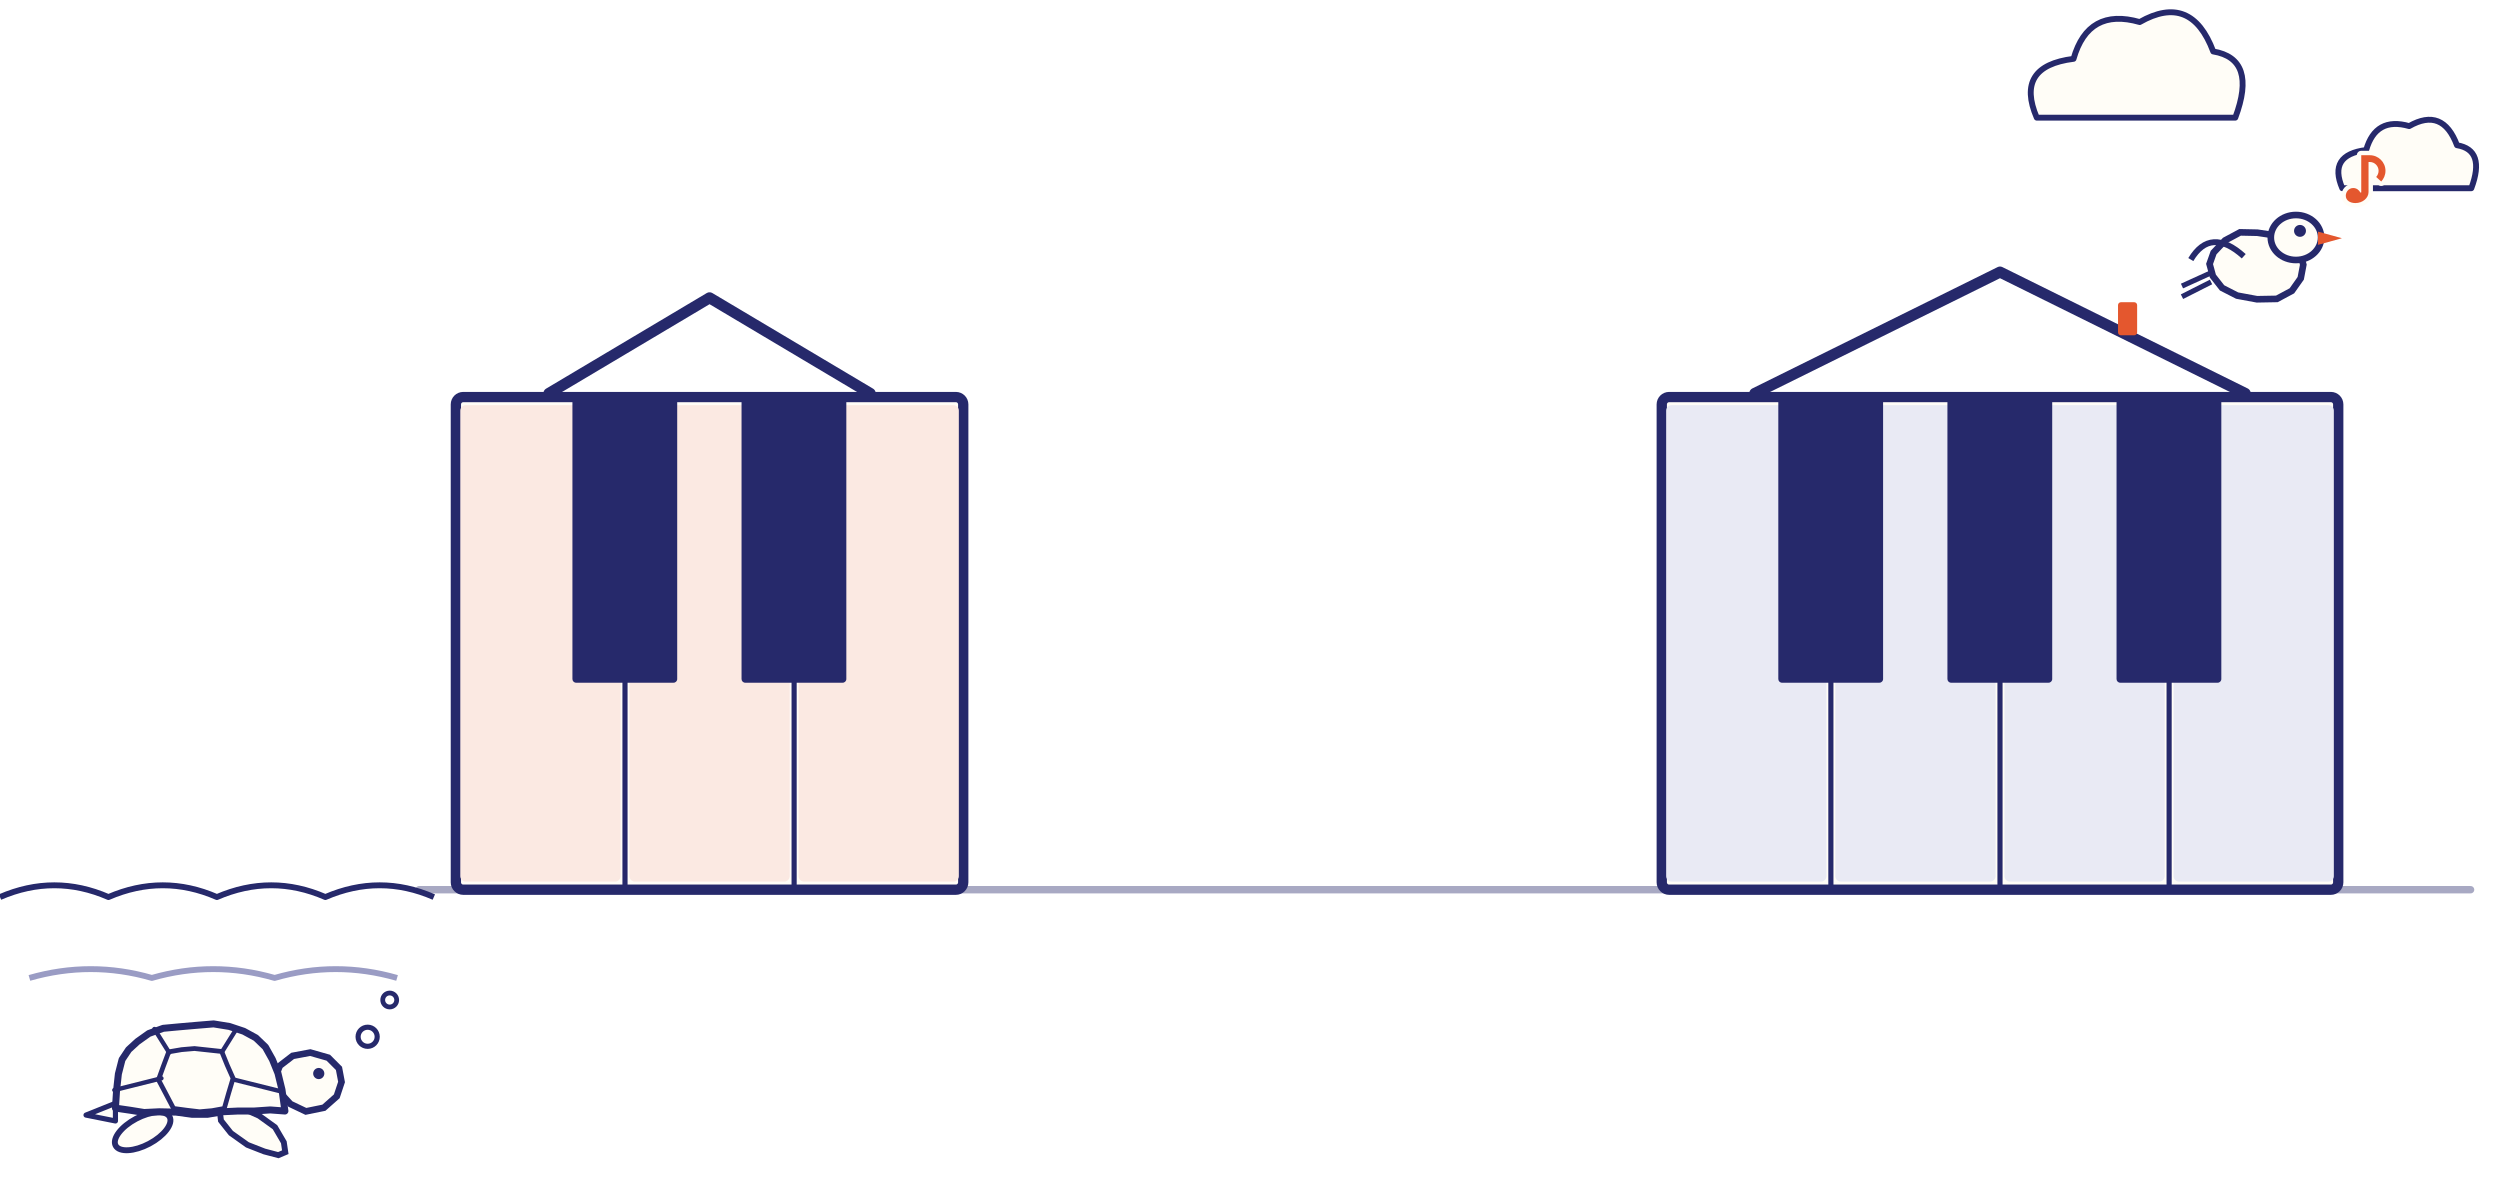
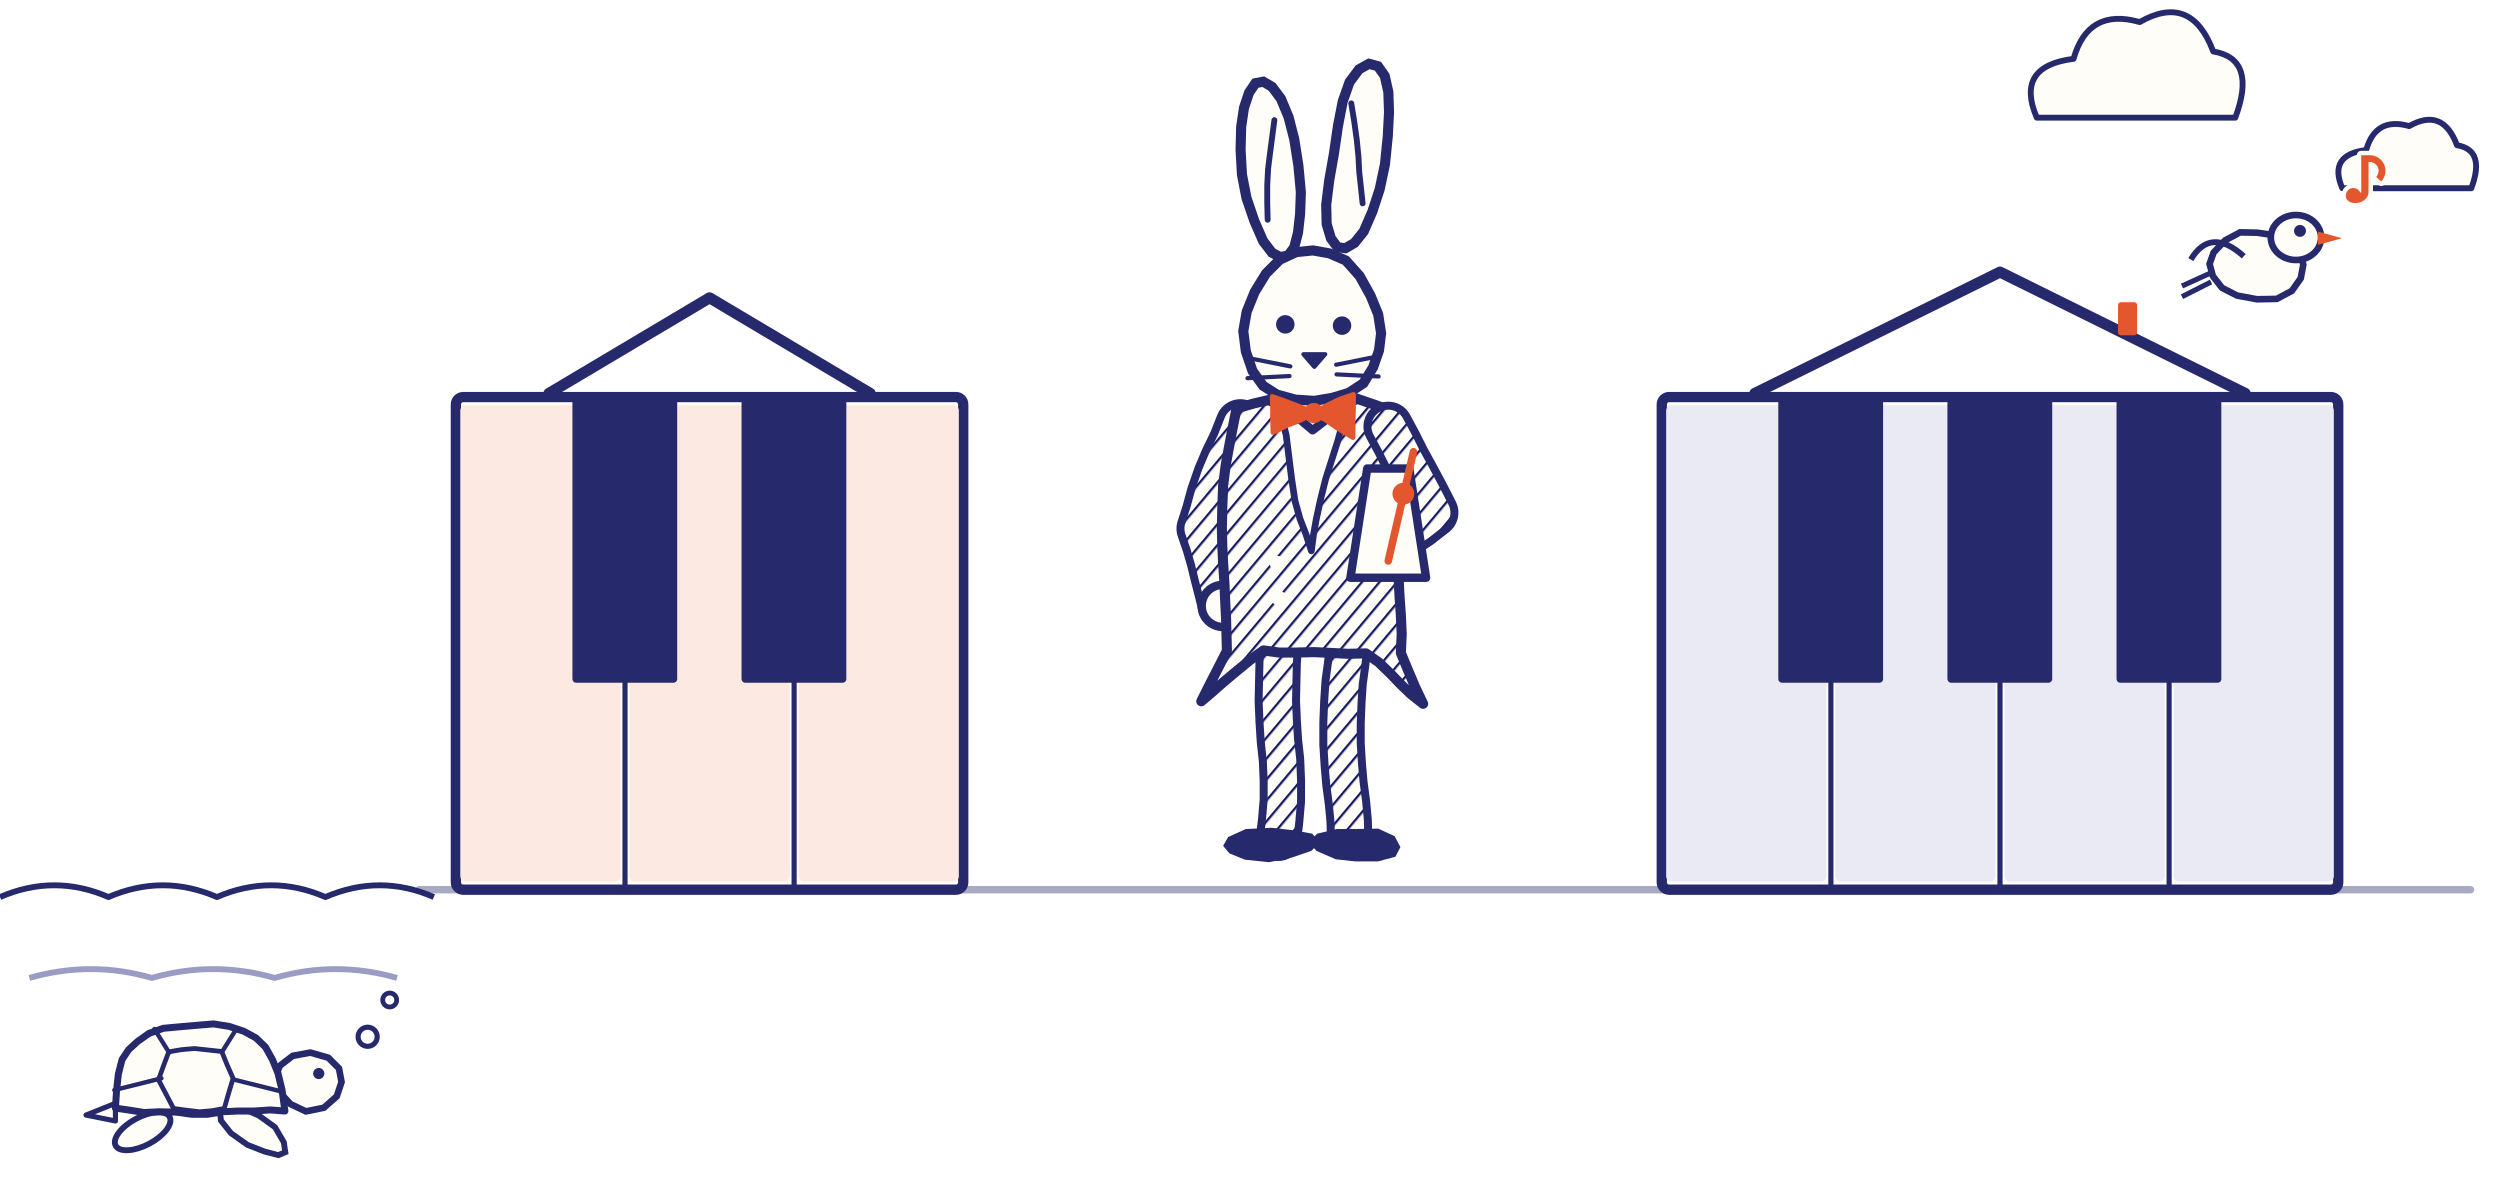
<svg xmlns="http://www.w3.org/2000/svg" viewBox="0 20 680 324" width="1360" height="648">
  <defs>
    <pattern id="penh1" width="3.2" height="3.2" patternUnits="userSpaceOnUse" patternTransform="rotate(40)">
      <rect width="3.2" height="3.2" fill="#fffdf7" />
      <line x1="0" y1="0" x2="0" y2="3.2" stroke="#26296b" stroke-width="1.15" />
    </pattern>
  </defs>
  <path d="M0,264 Q14.8,257.6 29.5,264 Q44.3,257.6 59,264 Q73.8,257.6 88.5,264 Q103.3,257.6 118,264" fill="none" stroke="#26296b" stroke-width="1.6" stroke-linejoin="round" />
  <path d="M8,286 Q24.7,281.2 41.3,286 Q58,281.2 74.7,286 Q91.3,281.2 108,286" fill="none" stroke="#9a9cc4" stroke-width="1.6" stroke-linejoin="round" />
  <g transform="translate(0.8 0.5)">
    <ellipse cx="0" cy="0" rx="8.32" ry="3.84" fill="#fffdf7" stroke="#26296b" stroke-width="1.6" transform="matrix(0.8829 -0.4695 0.4695 0.8829 38 327.2)" />
  </g>
  <path d="M59.8 322.3L60.1 324.8L62.8 328.2L67.3 331.4L71.9 333.2L75.7 334.2L77.6 333.4L77.2 330.7L74.8 326.6L70.5 323.5L65.6 321.3L61.7 320.8Z" fill="#fffdf7" stroke="#26296b" stroke-width="1.6" />
  <g transform="translate(1.4 -0.7)">
    <path d="M30,320.8 L22,324 L30,325.6 Z" fill="#fffdf7" stroke="#26296b" stroke-width="1.4" stroke-linejoin="round" />
  </g>
  <path d="M74.7 313.5L76 317L79 320.3L83.2 322.3L88.1 321.3L91.6 318.2L92.9 314.3L92.2 310.6L89.3 307.7L84.4 306.3L79.6 307.2L76.1 309.9Z" fill="#fffdf7" stroke="#26296b" stroke-width="1.8" />
  <g transform="translate(-0.3 -0.5)">
    <ellipse cx="87" cy="312.5" rx="1.52" ry="1.52" fill="#26296b" />
  </g>
  <path d="M31.4 321.4L31.7 316.7L32.2 312.1L33.2 308.2L35 305.5L37.4 303.3L40.5 301.1L44.4 299.7L48.7 299.3L53.3 298.9L58.1 298.5L62.4 299.2L66.3 300.5L69.6 302.3L72.2 304.8L74.1 308.2L75.6 311.9L76.7 316.4L77.5 322.2L73.5 321.9L69.1 322.2L64.7 322.2L60.5 322.4L56.4 323.1L52.3 323.1L47.9 322.5L43.3 322.4L39.2 322.6L35.5 322Z" fill="#fffdf7" stroke="#26296b" stroke-width="1.9" stroke-linejoin="round" />
  <path d="M45.9 306.1L49.4 305.5L52.9 305.2L56.6 305.6L60.3 306L61.8 309.7L63.4 313.3L62.2 317.3L61 321.5L57.7 322.1L54.3 322.4L50.9 322L47.2 321.5L45 317.3L43.1 313.7L44.4 310.1Z" fill="none" stroke="#26296b" stroke-width="1.3" stroke-linejoin="round" />
  <g transform="translate(0.3 -1.1)">
    <line x1="43.6" y1="314.4" x2="30.8" y2="317.6" fill="none" stroke="#26296b" stroke-width="1.2" stroke-linecap="round" />
  </g>
  <g transform="translate(-1 -0.8)">
    <line x1="64.4" y1="314.4" x2="77.2" y2="317.6" fill="none" stroke="#26296b" stroke-width="1.2" stroke-linecap="round" />
  </g>
  <g transform="translate(-0.8 -0.1)">
    <line x1="46.8" y1="306.4" x2="42.8" y2="300" fill="none" stroke="#26296b" stroke-width="1.2" stroke-linecap="round" />
  </g>
  <g transform="translate(-0.8 -0.3)">
    <line x1="61.2" y1="306.4" x2="65.2" y2="300" fill="none" stroke="#26296b" stroke-width="1.2" stroke-linecap="round" />
  </g>
  <ellipse cx="100" cy="302" rx="2.6" ry="2.6" fill="none" stroke="#26296b" stroke-width="1.4" />
  <ellipse cx="106" cy="292" rx="1.9" ry="1.9" fill="none" stroke="#26296b" stroke-width="1.3" />
  <line x1="114" y1="262" x2="672" y2="262" fill="none" stroke="rgba(38,41,107,0.4)" stroke-width="2" stroke-linecap="round" />
  <rect x="124" y="128" width="138" height="134" rx="2" fill="#fffdf7" stroke="#26296b" stroke-width="2.8" />
  <rect x="125.2" y="130.2" width="43.6" height="129.6" rx="1.5" fill="#fbe9e2" />
  <rect x="171.2" y="130.2" width="43.6" height="129.6" rx="1.5" fill="#fbe9e2" />
  <rect x="217.2" y="130.2" width="43.6" height="129.6" rx="1.5" fill="#fbe9e2" />
  <line x1="170" y1="128" x2="170" y2="262" fill="none" stroke="#26296b" stroke-width="1.4" stroke-linecap="round" />
  <line x1="216" y1="128" x2="216" y2="262" fill="none" stroke="#26296b" stroke-width="1.4" stroke-linecap="round" />
  <rect x="155.7" y="128" width="28.5" height="77.7" rx="1" fill="#26296b" />
  <rect x="201.7" y="128" width="28.5" height="77.7" rx="1" fill="#26296b" />
  <polyline points="149.3,127 193,101 236.7,127" fill="none" stroke="#26296b" stroke-width="3" stroke-linecap="round" stroke-linejoin="round" />
  <rect x="452" y="128" width="184" height="134" rx="2" fill="#fffdf7" stroke="#26296b" stroke-width="2.8" />
  <rect x="453.2" y="130.2" width="43.6" height="129.6" rx="1.5" fill="#e9eaf4" />
  <rect x="499.2" y="130.2" width="43.6" height="129.6" rx="1.5" fill="#e9eaf4" />
  <rect x="545.2" y="130.2" width="43.6" height="129.6" rx="1.5" fill="#e9eaf4" />
  <rect x="591.2" y="130.2" width="43.6" height="129.6" rx="1.5" fill="#e9eaf4" />
  <line x1="498" y1="128" x2="498" y2="262" fill="none" stroke="#26296b" stroke-width="1.4" stroke-linecap="round" />
  <line x1="544" y1="128" x2="544" y2="262" fill="none" stroke="#26296b" stroke-width="1.4" stroke-linecap="round" />
  <line x1="590" y1="128" x2="590" y2="262" fill="none" stroke="#26296b" stroke-width="1.4" stroke-linecap="round" />
  <rect x="483.7" y="128" width="28.5" height="77.7" rx="1" fill="#26296b" />
  <rect x="529.7" y="128" width="28.5" height="77.7" rx="1" fill="#26296b" />
  <rect x="575.7" y="128" width="28.5" height="77.7" rx="1" fill="#26296b" />
  <polyline points="477.3,127 544,94 610.7,127" fill="none" stroke="#26296b" stroke-width="3" stroke-linecap="round" stroke-linejoin="round" />
  <rect x="576.1" y="102.2" width="5.2" height="9" rx="0.8" fill="#e4572e" />
  <path d="M554,52 Q548,38 564,36 Q568,22 582,26 Q596,18 602,34 Q614,36 608,52 Z" fill="#fffdf7" stroke="#26296b" stroke-width="1.6" stroke-linejoin="round" />
  <path d="M637.1,71.2 Q633.2,62.1 643.6,60.8 Q646.2,51.7 655.3,54.3 Q664.4,49.1 668.3,59.5 Q676.1,60.8 672.2,71.2 Z" fill="#fffdf7" stroke="#26296b" stroke-width="1.6" stroke-linejoin="round" />
  <path d="M601 91.8L601.9 95.1L604.4 98.3L608.5 100.4L613.9 101.4L619.3 101.3L623.4 99.1L625.8 95.7L626.5 92L625.5 88.2L622.7 85.1L618.7 84L614 83.3L609.3 83.2L605.2 85.4L602.1 88.7Z" fill="#fffdf7" stroke="#26296b" stroke-width="1.8" />
  <g transform="translate(-0.3 -0.2)">
    <ellipse cx="624.8" cy="84.8" rx="6.84" ry="6.12" fill="#fffdf7" stroke="#26296b" stroke-width="1.8" />
  </g>
  <g transform="translate(-0.4 -0.7)">
    <path d="M630.9,83.7 L637.4,85.5 L630.9,87.3 Z" fill="#e4572e" stroke-linejoin="round" />
  </g>
  <g transform="translate(-0.3 -0.2)">
    <ellipse cx="625.9" cy="83" rx="1.62" ry="1.62" fill="#26296b" />
  </g>
  <g transform="translate(-0.1 0.4)">
    <path d="M610.4,89.3 Q601.4,81.2 596,90.2" fill="none" stroke="#26296b" stroke-width="1.6" stroke-linejoin="round" />
  </g>
  <g transform="translate(-0.7 -0.3)">
    <path d="M602.1,94.5 L594.2,98.1 M602.1,97 L594.2,101" fill="none" stroke="#26296b" stroke-width="1.4" stroke-linejoin="round" />
  </g>
  <text x="637.4" y="74" text-anchor="start" font-size="16.2" font-weight="800" fill="#e4572e" font-family="Inter,sans-serif" stroke="#fffdf7" stroke-width="2.4" stroke-linejoin="round" paint-order="stroke">♪</text>
+   <g transform="translate(265.6 24) scale(1.1429)">
+     <defs>
+       <pattern id="hprabbit20" width="3.2" height="3.2" patternUnits="userSpaceOnUse" patternTransform="rotate(40)">
+         <rect width="3.2" height="3.2" fill="#fffdf7" />
+         <line x1="0" y1="0" x2="0" y2="3.2" stroke="#26296b" stroke-width="1.15" />
+       </pattern>
+     </defs>
+     <path d="M72.1 149.8l-.3 4.4-.1 4.4-.1 4.7 .2 4.8 .3 4.7 .5 4.6 .2 4.9 0 4.7-.4 4.7-.5 4.3" fill="none" stroke="#26296b" stroke-width="10.8" stroke-linecap="round" stroke-linejoin="round" />
+     <path d="M72.1 149.8l-.3 4.4-.1 4.4-.1 4.7 .2 4.8 .3 4.7 .5 4.6 .2 4.9 0 4.7-.4 4.7-.5 4.3" fill="none" stroke="url(#hprabbit20)" stroke-width="7.0" stroke-linecap="round" stroke-linejoin="round" />
+     <path d="M88.6 150.3l-.5 4.2-.6 4.4-.3 4.6-.2 5 0 5.1 .3 4.9 .4 4.6 .6 4.5 .4 4.3 .1 3.9" fill="none" stroke="#26296b" stroke-width="10.8" stroke-linecap="round" stroke-linejoin="round" />
+     <path d="M88.6 150.3l-.5 4.2-.6 4.4-.3 4.6-.2 5 0 5.1 .3 4.9 .4 4.6 .6 4.5 .4 4.3 .1 3.9" fill="none" stroke="url(#hprabbit20)" stroke-width="7.0" stroke-linecap="round" stroke-linejoin="round" />
+     <path d="M58.7 197.8l1.5 1.8 3.7 1.5 5.7.6 5.4-1.1 4.7-1.6 2-2.1-1.8-2-4.5-.8-5.2-.6-6.1.3-4.2 1.9z" fill="#26296b" stroke="#26296b" stroke-width="0" />
+     <path d="M79.1 196.9l1.8 2.1 4.6 2 4.6.5 5.5 0 4.1-1.1 1.2-2.3-1.4-2.6-3.9-1.8-5.2.1-4.7 0-4.6 1.1z" fill="#26296b" stroke="#26296b" stroke-width="0" />
+     <path d="M62.8 97.4l-1.7 4.3-1.9 3.9-1.7 4-1.6 4.6-1.2 4.4-1.2 3.7 1.3 3.8 1.1 3.8 .9 3.7 .9 3.5 .9 3.6" fill="none" stroke="#26296b" stroke-width="11.8" stroke-linecap="round" stroke-linejoin="round" />
+     <path d="M62.8 97.4l-1.7 4.3-1.9 3.9-1.7 4-1.6 4.6-1.2 4.4-1.2 3.7 1.3 3.8 1.1 3.8 .9 3.7 .9 3.5 .9 3.6" fill="none" stroke="url(#hprabbit20)" stroke-width="8.0" stroke-linecap="round" stroke-linejoin="round" />
+     <g transform="translate(0.6 0.7)">
+       <circle cx="58" cy="140" r="5" fill="#fffdf7" stroke="#26296b" stroke-width="2" />
+     </g>
+     <path d="M61.9 93.7l-.9 4.5-.9 4.7-.8 4.4-.6 4.8-.2 5.3-.1 4.9 .1 4 .2 4.2 .3 4.6 .2 4.6 .2 4 .1 3.8 .1 3.9-2.2 4.3-2 3.9-1.9 3.8 2.6-2.2 2.6-2.3 3.1-2.6 3.3-2.7 3.2-2.3 3.7.5 3.9 0 4.5-.1 4.2.2 3.8.2 4.3-.1 3 2.1 2.8 2.7 2.4 2.5 2.5 2.4 2.9 2.3-1.9-4-1.7-4-1.7-4.1 .2-4.5-.2-4.5-.3-4.2-.2-4 0-4.1 .2-4.2 .2-4.5 .1-4.6 0-4.9-.1-4.8-.4-4.6-.8-4.4-1.2-4.4-4.1-1.5-4.7-1.6-4.7-.9-4.5-.1-5 .4-5.1 1-4.3 1z" fill="url(#hprabbit20)" stroke="#26296b" stroke-width="2.4" stroke-linejoin="round" stroke-linecap="round" />
+     <path d="M71.5 92.5l1.2 3.6 1 3.9 .6 4.8 .7 5.6 .8 5.3 1.2 4.3 1.4 3.6 1.3 4 .5-3.8 .7-3.9 1-4.6 1.2-4.8 1.4-4.4 1.5-4.7 1.4-5.1 1.2-4.3-4.2-.3-4 .2-4.3.3z" fill="#fffdf7" stroke="#26296b" stroke-width="1.6" stroke-linejoin="round" stroke-linecap="round" />
+     <g transform="translate(0.6 0.6)">
+       <circle cx="71" cy="130" r="1.8" fill="#fffdf7" />
+     </g>
+     <g transform="translate(1 -1.1)">
+       <circle cx="71" cy="140" r="1.8" fill="#fffdf7" />
+     </g>
+     <path d="M63.1 37.1l.3 5.7 1.1 5.7 1.4 5 1.7 3 1.8 1.3 1.9-.1 1.7-1.7 1.4-3.4 1.1-4.3 .9-5.1 .3-6.3-.1-6.4-.6-5.4-1.2-4.6-1.7-3.1-1.9-1.5-1.9.1-1.8 2-1.7 3.4-1.3 4.4-.9 5.4z" fill="#fffdf7" stroke="#26296b" stroke-width="2.4" transform="rotate(-8 70 37)" />
+     <path d="M85 34.1l0 6.5 .3 5.8 .9 4.5 1.6 3.2 1.9 1.8 1.9-.1 1.9-1.6 1.7-3.1 1.2-5 .8-5.6 .2-6-.5-6.7-.7-5.7-1-4.7-1.5-3.6-2-2-2.2-.2-2.1 1.7-1.7 3.4-.8 4.8-.1 6z" fill="#fffdf7" stroke="#26296b" stroke-width="2.4" transform="rotate(10 91 34)" />
+     <path d="M70.9 25.1l-.5 3.8-.5 3.8-.5 4-.2 3.9 0 4.1 .1 4.1" stroke="#26296b" stroke-width="1.4" stroke-linecap="round" fill="none" />
+     <path d="M89.2 21.1l.7 4.3 .6 4.3 .4 4 .2 3.8 .4 3.6 .4 3.8" stroke="#26296b" stroke-width="1.4" stroke-linecap="round" fill="none" />
+     <path d="M63.5 75.3l.6 4.8 1.6 4.7 2.5 3.5 3.3 2.1 4.4 1.2 4.5.3 4.2-.7 4-1.2 3.5-2.3 2.3-3.8 1.4-4 .5-4.1-.7-4.5-1.8-4.4-2.6-4.7-3.3-3.7-3.9-1.7-3.9-.7-4 .4-3.9 1.8-3.3 3.3-2.7 4.4-1.9 4.7z" fill="#fffdf7" stroke="#26296b" stroke-width="2.4" />
+     <g transform="translate(0.5 0.7)">
+       <circle cx="73" cy="73" r="2.2" fill="#26296b" />
+     </g>
+     <g transform="translate(0 1)">
+       <circle cx="87" cy="73" r="2.2" fill="#26296b" />
+     </g>
+     <g transform="translate(0.4 0.8)">
+       <path d="M77.4,80 L82.6,80 L80,83 Z" fill="#26296b" stroke="#26296b" stroke-width="1" stroke-linejoin="round" stroke-linecap="round" />
+     </g>
+     <g transform="translate(-0.3 0.7)">
+       <line x1="75.0" y1="83.0" x2="65.0" y2="81.0" stroke="#26296b" stroke-width="1" stroke-linecap="round" />
+     </g>
+     <g transform="translate(-0.5 0.5)">
+       <line x1="75.0" y1="85.5" x2="65.0" y2="86.0" stroke="#26296b" stroke-width="1" stroke-linecap="round" />
+     </g>
+     <g transform="translate(0.6 0.3)">
+       <line x1="85.0" y1="83.0" x2="95.0" y2="81.0" stroke="#26296b" stroke-width="1" stroke-linecap="round" />
+     </g>
+     <g transform="translate(0.7 0.1)">
+       <line x1="85.0" y1="85.5" x2="95.0" y2="86.0" stroke="#26296b" stroke-width="1" stroke-linecap="round" />
+     </g>
+     <path d="M69.4 91.8l3.6 2 3.8 2.4 3.2 2.7 3.5-2.7 3.6-2.8 3.7-1.9" fill="none" stroke="#26296b" stroke-width="2" stroke-linejoin="round" stroke-linecap="round" />
+     <path d="M70.4 90.9l3.4 1.2 3.4 1.3 3.1 1.4-3.2 1.7-3.4 1.3-3.1 1.6-.1-3.1 0-2.7zM89.7 90.4l-3.2 1.1-3.1 1.5-3.1 1.8 2.9 1.7 2.9 2 3.5 2.1 0-3.8 .1-3.4z" fill="#e4572e" stroke="#e4572e" stroke-width="1.2" stroke-linejoin="round" />
+     <g transform="translate(0.3 -1.2)">
+       <circle cx="80" cy="96" r="2.4" fill="#e4572e" />
+     </g>
+     <path d="M98 98l2.1 3.9 1.9 3.8 2.2 4 2.4 4.5 2.2 4.3-3.6 2.8-3.7 2.4-3.4 2.4-2.9 2.4" fill="none" stroke="#26296b" stroke-width="11.8" stroke-linecap="round" stroke-linejoin="round" />
+     <path d="M98 98l2.1 3.9 1.9 3.8 2.2 4 2.4 4.5 2.2 4.3-3.6 2.8-3.7 2.4-3.4 2.4-2.9 2.4" fill="none" stroke="url(#hprabbit20)" stroke-width="8.0" stroke-linecap="round" stroke-linejoin="round" />
+     <g transform="translate(-0.8 0.5)">
+       <circle cx="96" cy="128" r="5" fill="#fffdf7" stroke="#26296b" stroke-width="2" />
+     </g>
+     <path d="M89,134 L93,108 L103,108 L107,134 Z" fill="#fffdf7" stroke="#26296b" stroke-width="2" stroke-linejoin="round" stroke-linecap="round" />
+     <line x1="98.0" y1="130.0" x2="104.0" y2="104.0" stroke="#e4572e" stroke-width="1.8" stroke-linecap="round" />
+     <circle cx="101.6" cy="114" r="2.6" fill="#e4572e" />
+   </g>
</svg>
